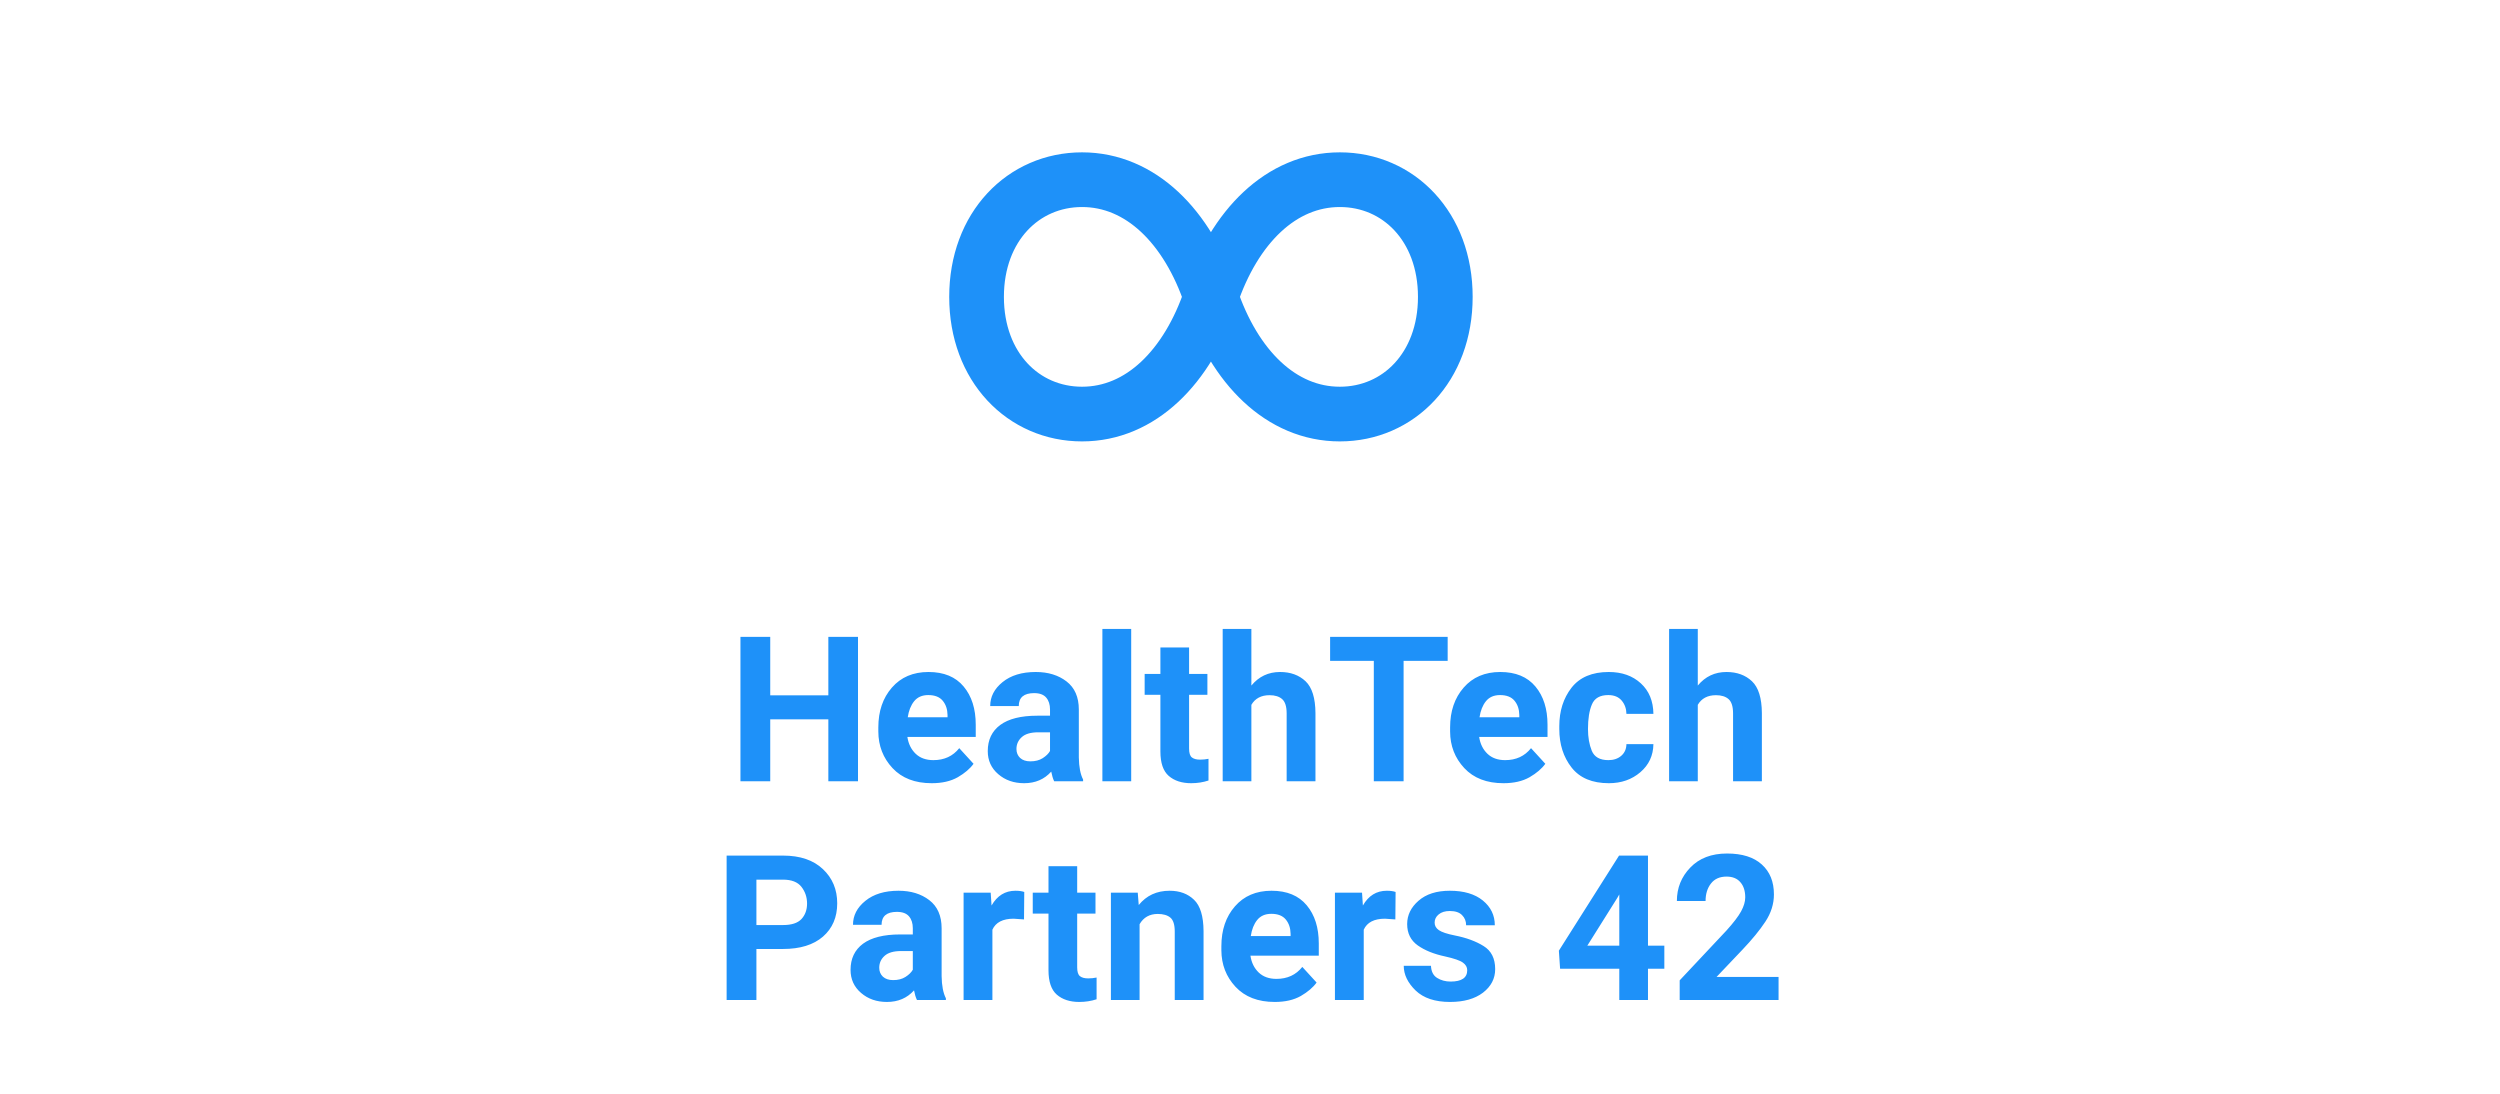
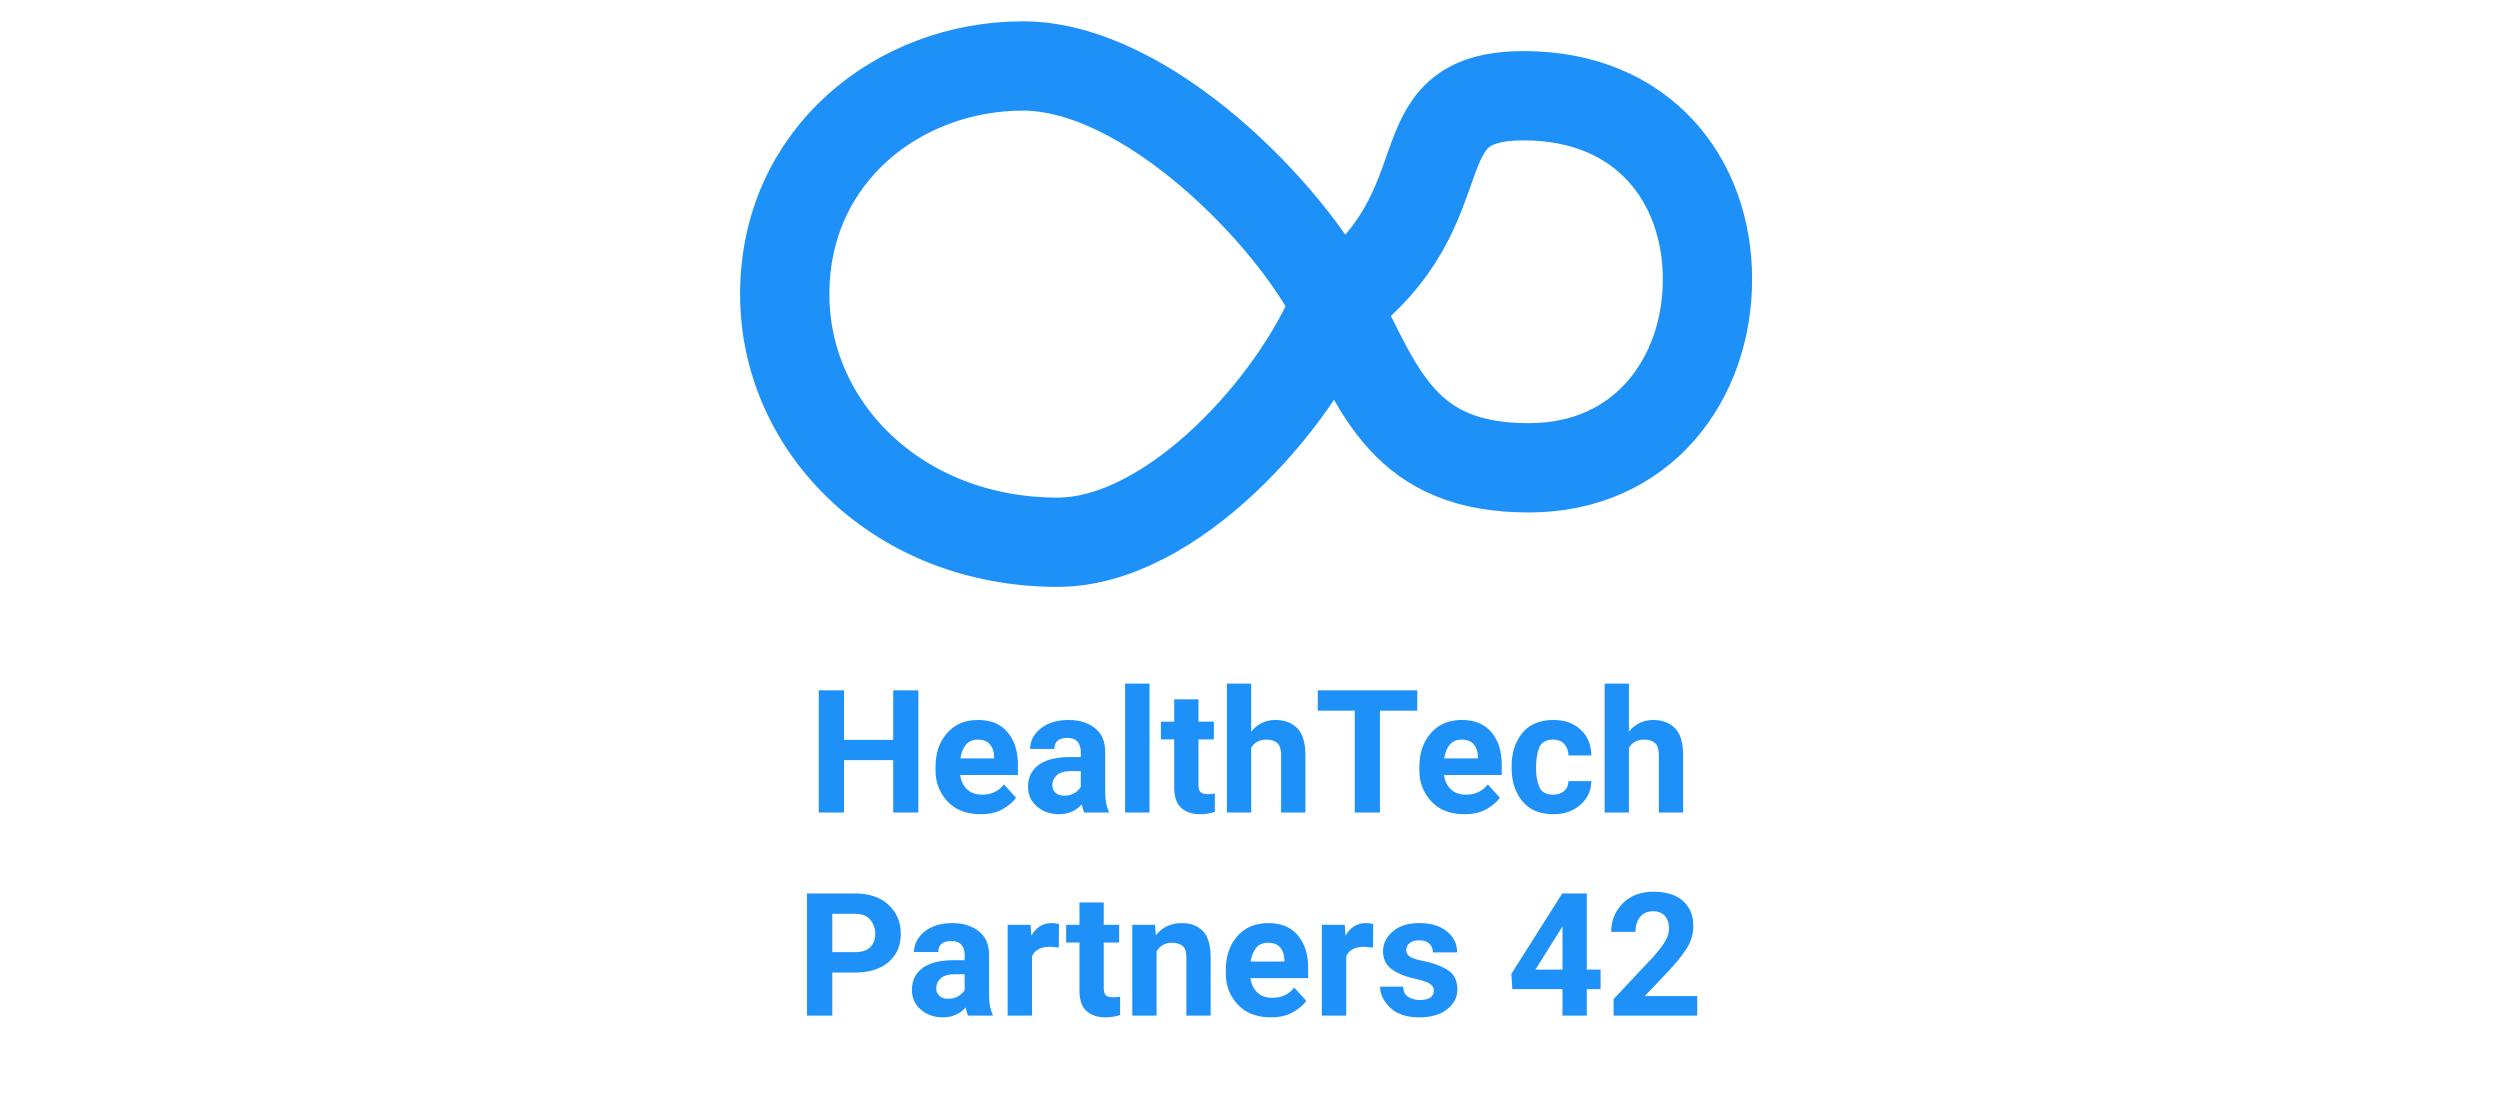
<svg xmlns="http://www.w3.org/2000/svg" viewBox="0 0 320 140" fill="none">
-   <g transform="translate(95 8)">
-     <path d="M30 30c0-9 6-15 13.5-15S57 21 60 30c3 9 9 15 16.5 15S90 39 90 30s-6-15-13.5-15S63 21 60 30c-3 9-9 15-16.5 15S30 39 30 30z" stroke="#1E91F9" stroke-width="7" stroke-linecap="round" stroke-linejoin="round" />
+   <g transform="translate(96 4) scale(0.635)">
+     <path d="M118 55C145 35 130 13 156 13C180 13 193 30 193 50C193 70 180 88 157 88C132 88 127 73 118 55C109 37 80 7 55 7C30 7 7 25 7 53C7 80 30 103 62 103C85 103 110 75 118 55Z" stroke="#1E91F9" stroke-width="18" stroke-linecap="round" stroke-linejoin="round" />
  </g>
-   <text x="160" y="100" text-anchor="middle" font-family="system-ui, -apple-system, Segoe UI, Roboto, Arial, sans-serif" font-size="26" font-weight="600" fill="#1E91F9">HealthTech</text>
-   <text x="160" y="128" text-anchor="middle" font-family="system-ui, -apple-system, Segoe UI, Roboto, Arial, sans-serif" font-size="26" font-weight="600" fill="#1E91F9">Partners 42</text>
+   <text x="160" y="104" text-anchor="middle" font-family="system-ui, -apple-system, Segoe UI, Roboto, Arial, sans-serif" font-size="22" font-weight="600" fill="#1E91F9">HealthTech</text>
+   <text x="160" y="130" text-anchor="middle" font-family="system-ui, -apple-system, Segoe UI, Roboto, Arial, sans-serif" font-size="22" font-weight="600" fill="#1E91F9">Partners 42</text>
</svg>
